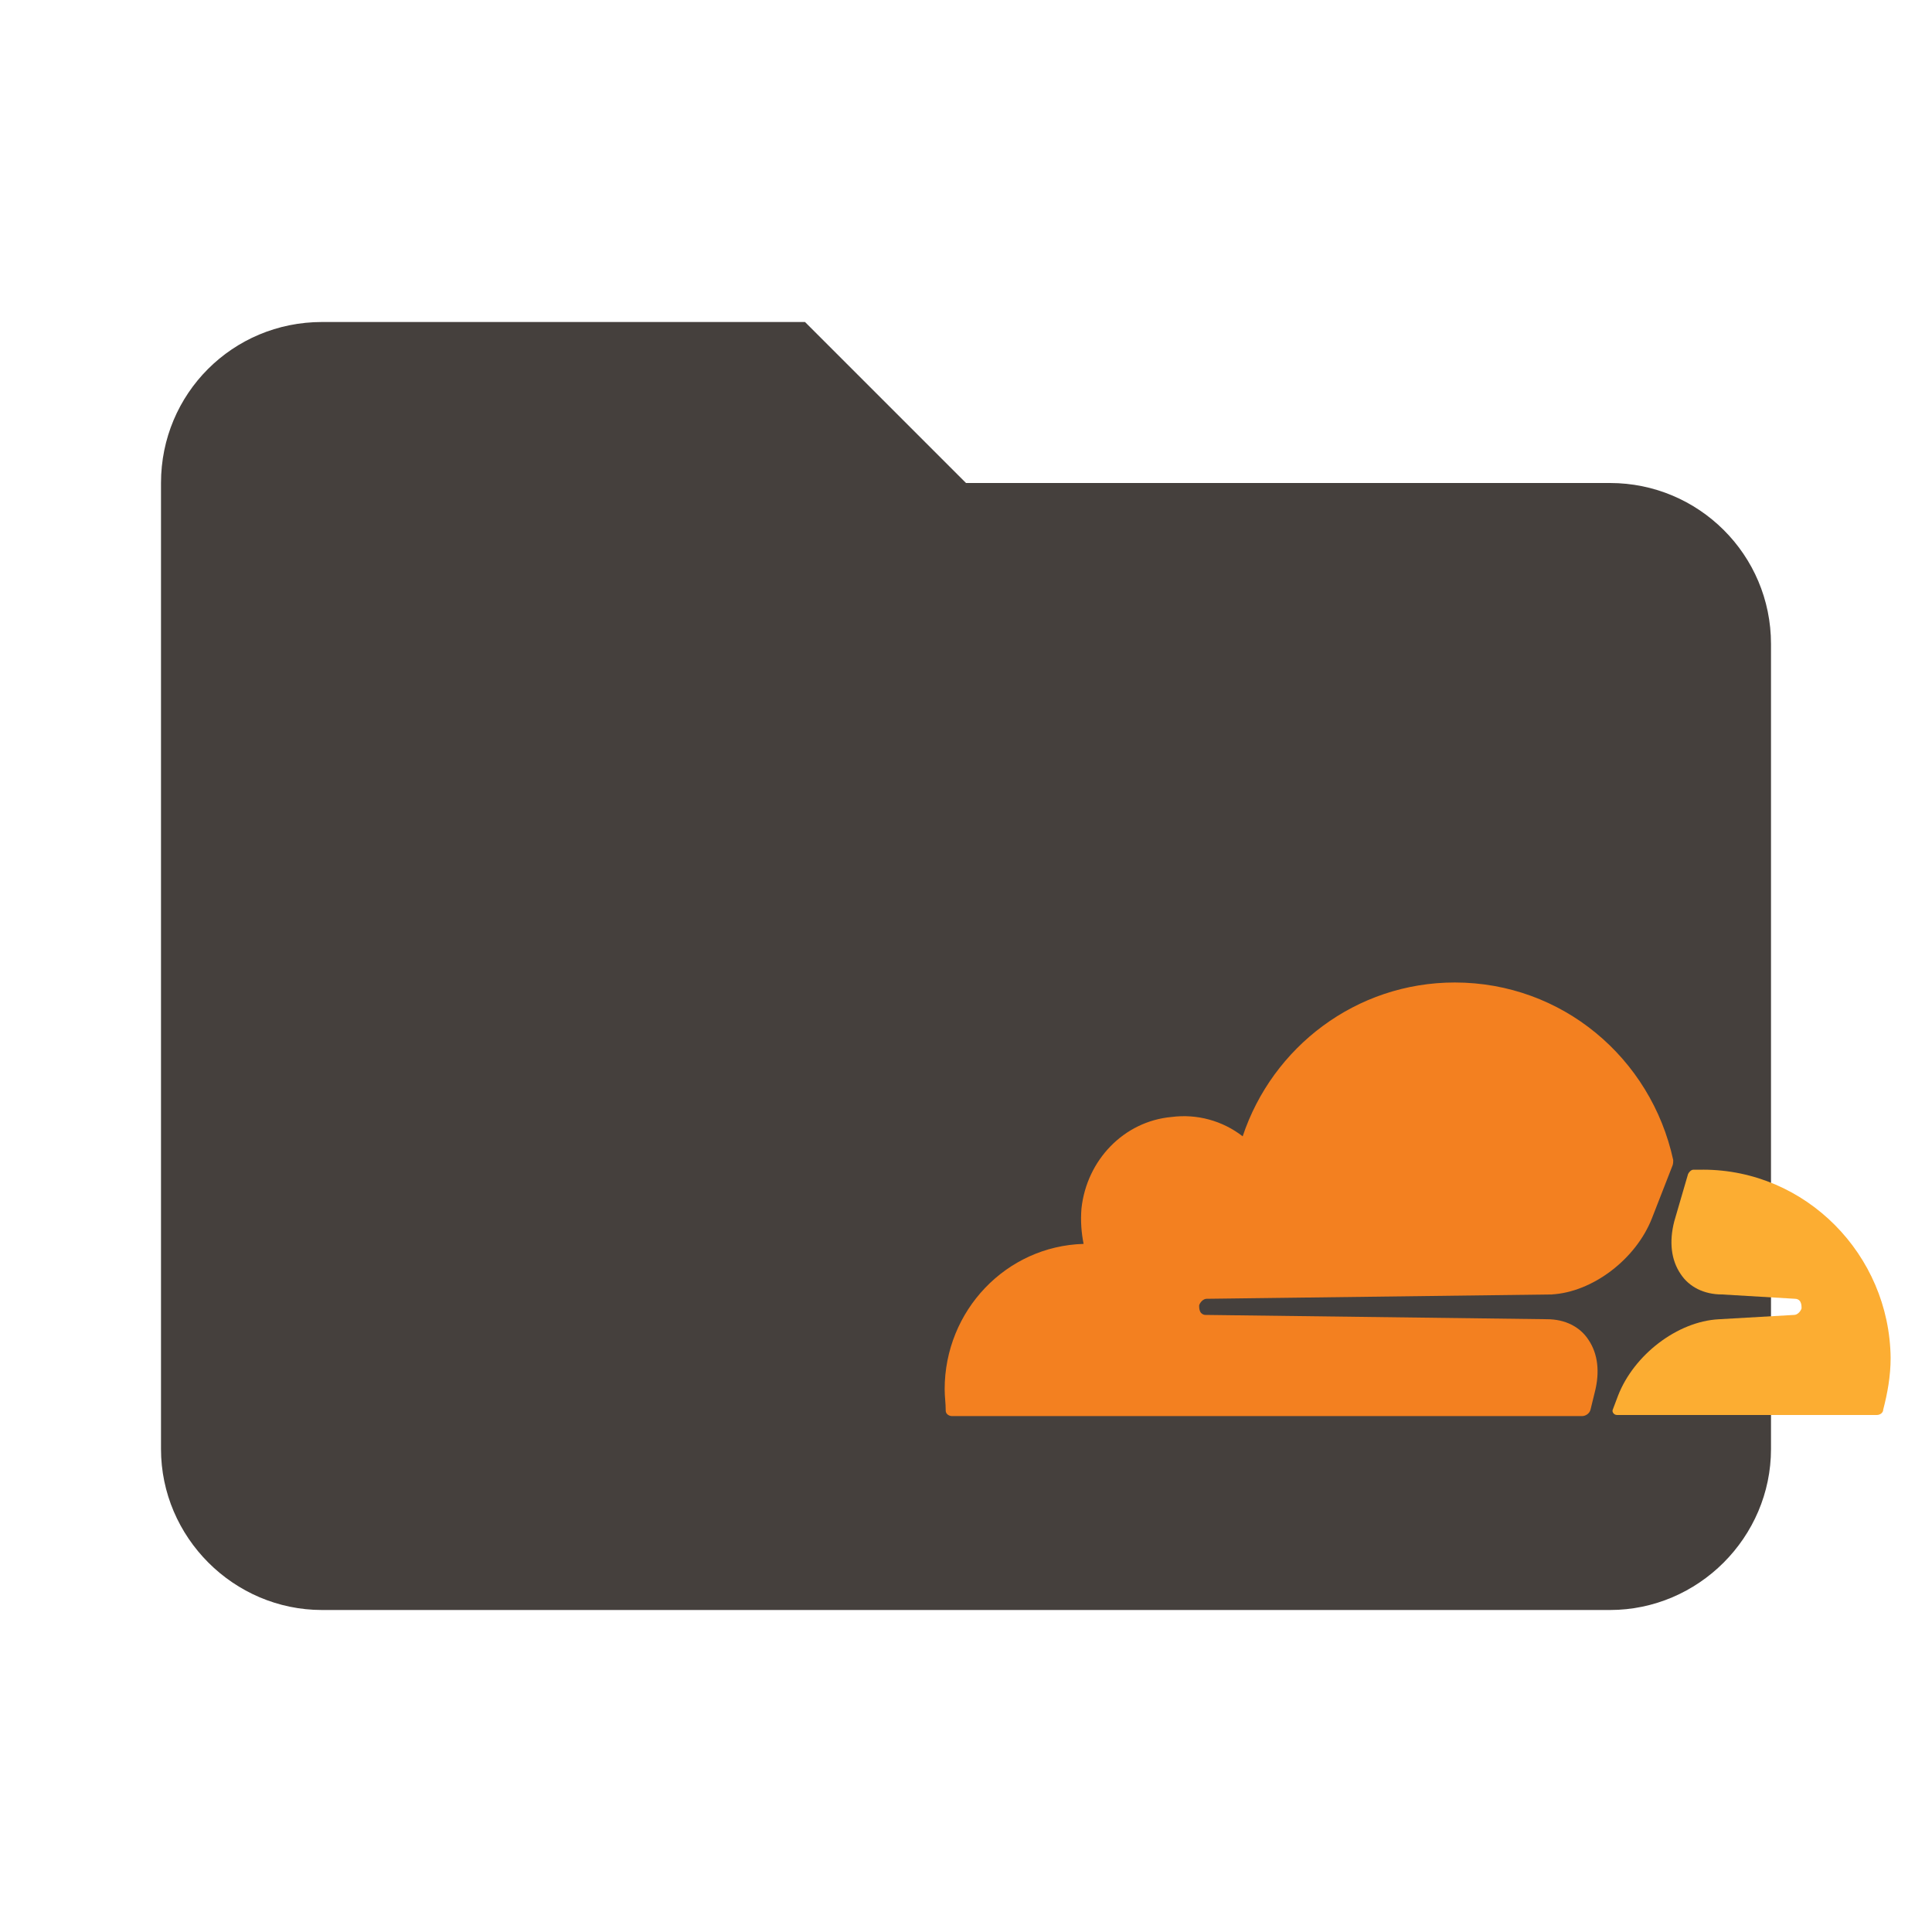
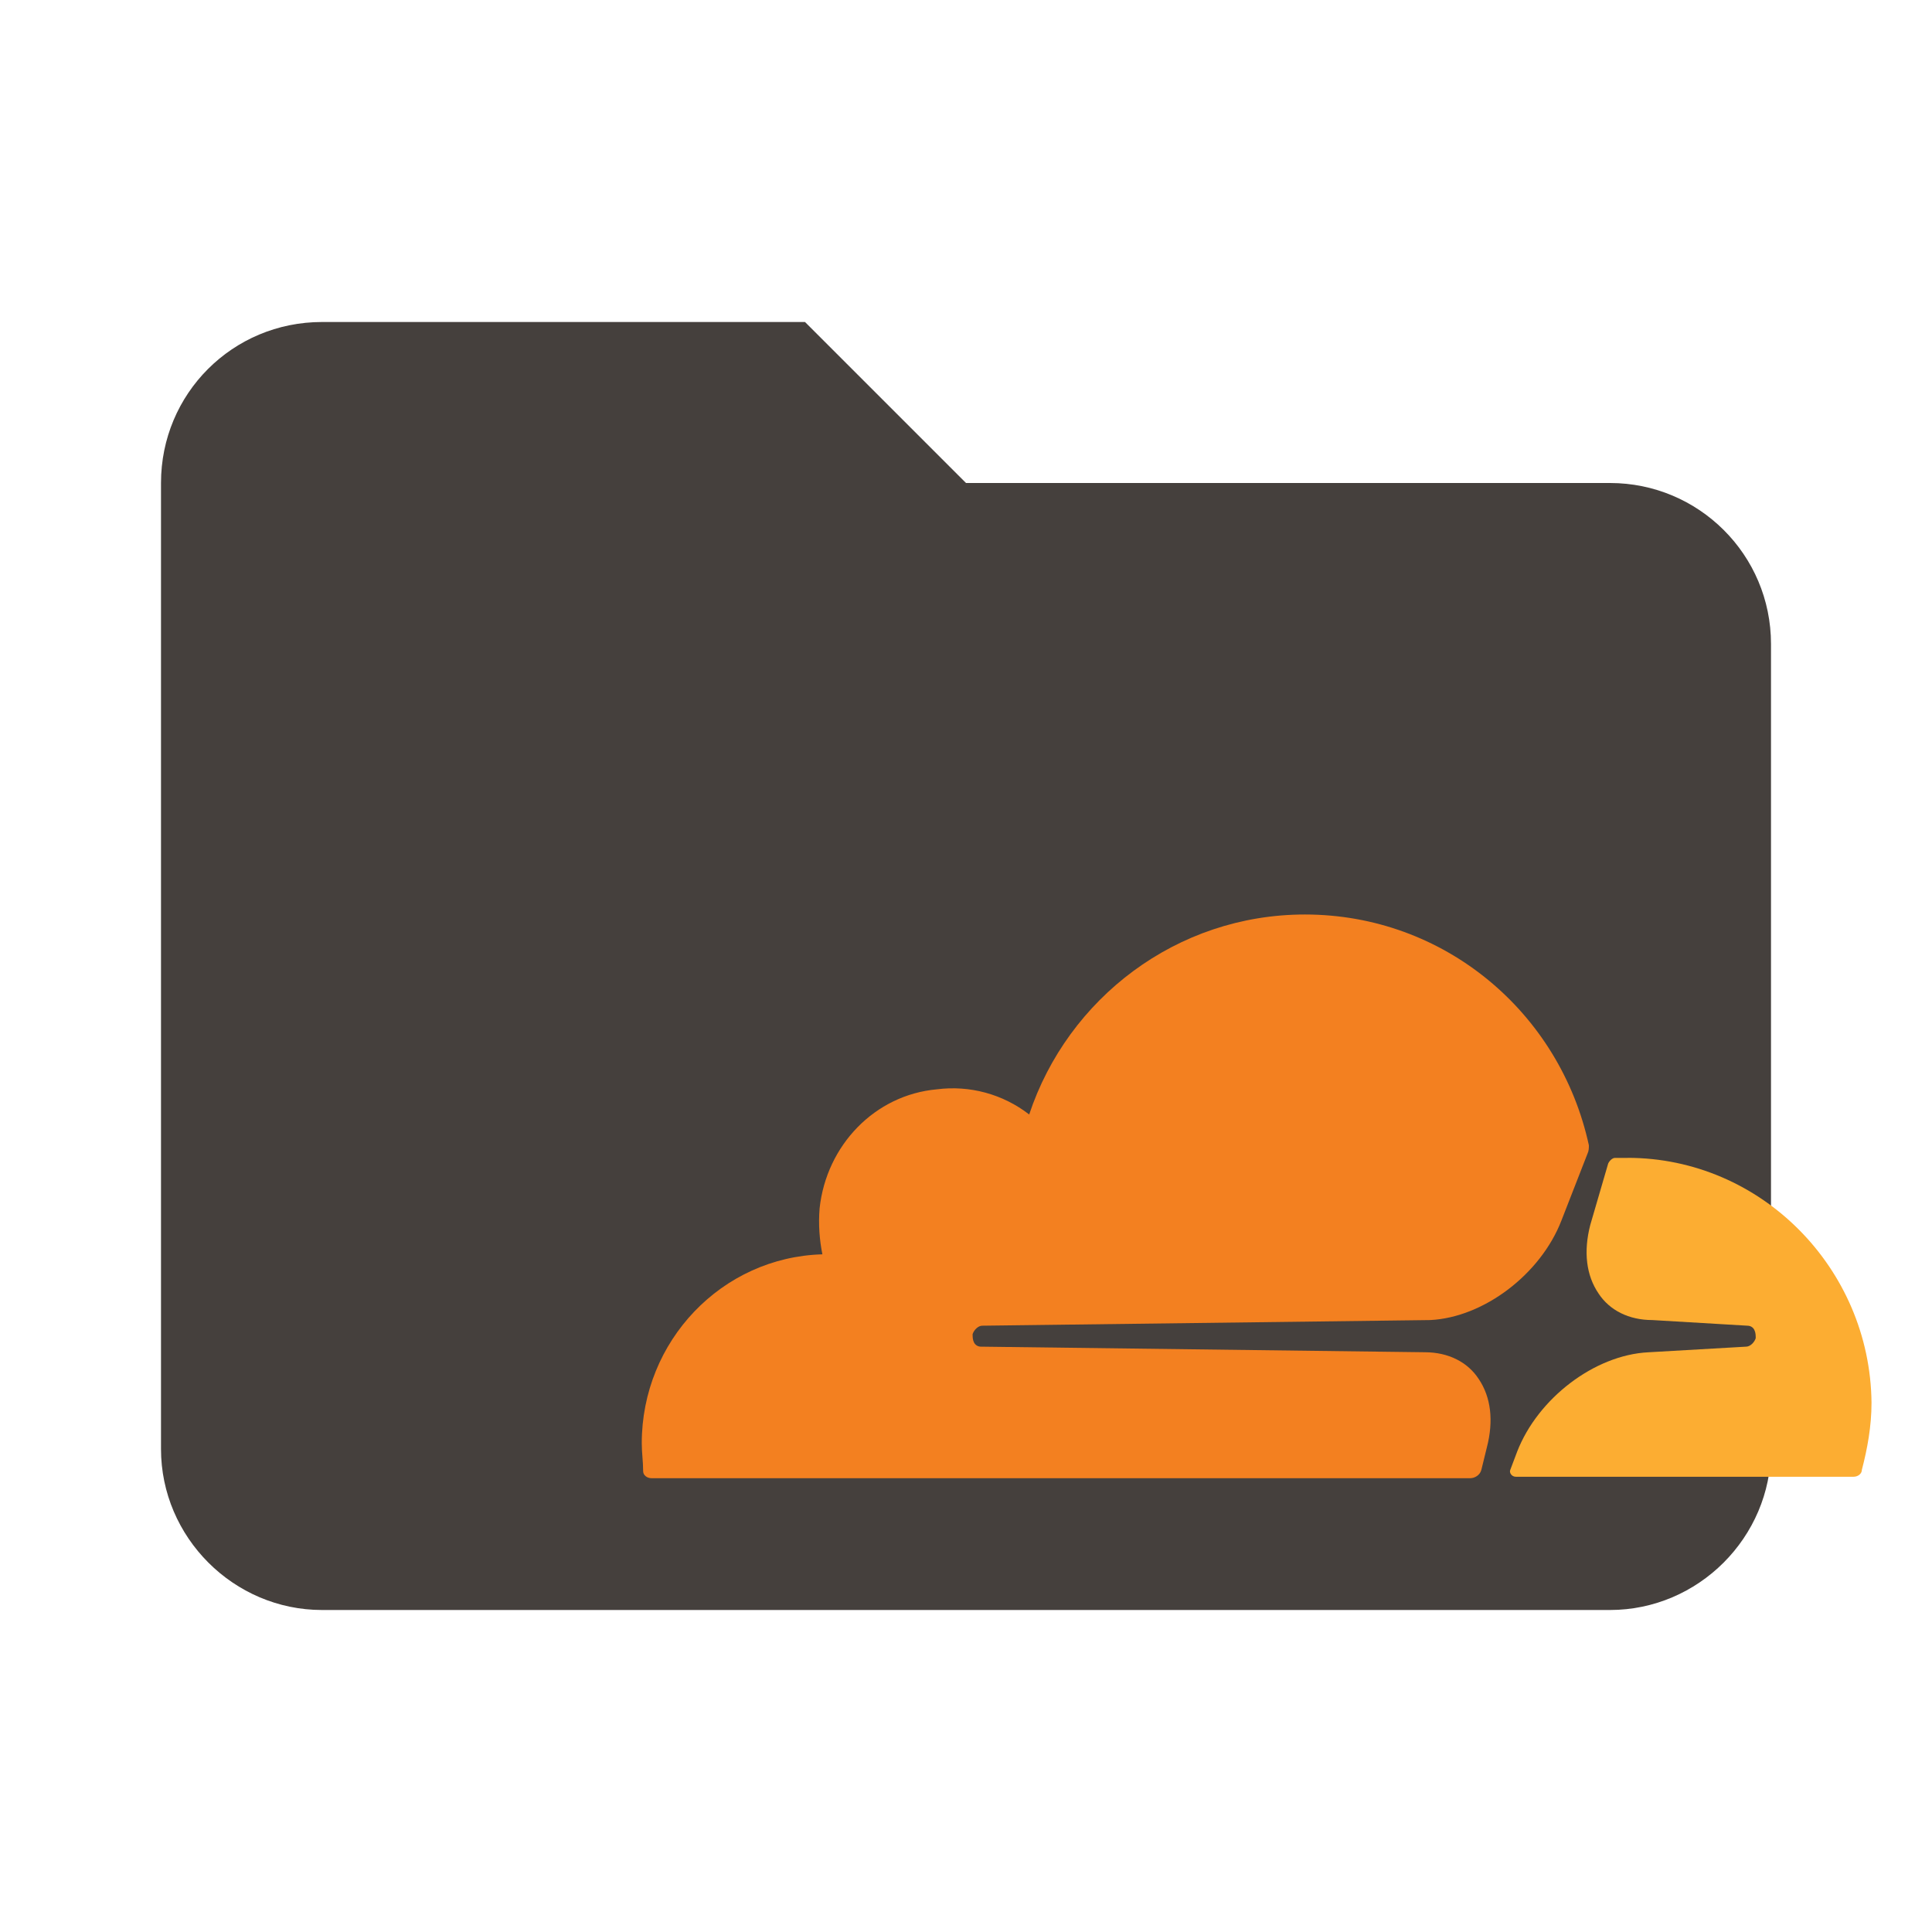
<svg xmlns="http://www.w3.org/2000/svg" clip-rule="evenodd" fill-rule="evenodd" stroke-linejoin="round" stroke-miterlimit="1.414" version="1.1" viewBox="0 0 24 24" xml:space="preserve">
  <path d="m10 4h-6c-1.11 0-2 0.89-2 2v12c0 1.097 0.903 2 2 2h16c1.097 0 2-0.903 2-2v-10c0-1.11-0.9-2-2-2h-8l-2-2z" fill="#45403d" fill-rule="nonzero" />
-   <g transform="matrix(0.48963 0 0 0.48963 11.7349 8.7774)">
+   <g transform="matrix(0.636519 0 0 0.636519 7.9722 6.9046)">
    <path d="M16.493 17.4c.135-.52.08-.983-.161-1.338-.215-.328-.592-.519-1.05-.519l-8.663-.109a.148.148 0 01-.135-.082c-.027-.054-.027-.109-.027-.163.027-.082.108-.164.189-.164l8.744-.11c1.05-.054 2.153-.9 2.556-1.937l.511-1.31c.027-.055.027-.11.027-.164C17.92 8.91 15.66 7 12.942 7c-2.503 0-4.628 1.638-5.381 3.903a2.432 2.432 0 00-1.803-.491c-1.21.109-2.153 1.092-2.287 2.32-.027.328 0 .628.054.9C1.56 13.688 0 15.326 0 17.319c0 .19.027.355.027.545 0 .082.08.137.161.137h15.983c.08 0 .188-.055.215-.164l.107-.437" fill="#F38020" />
    <path d="M19.238 11.75h-.242c-.054 0-.108.054-.135.109l-.35 1.2c-.134.52-.08.983.162 1.338.215.328.592.518 1.05.518l1.855.11c.054 0 .108.027.135.082.027.054.027.109.027.163-.027.082-.108.164-.188.164l-1.91.11c-1.05.054-2.153.9-2.557 1.937l-.134.355c-.027.055.026.137.107.137h6.592c.081 0 .162-.055.162-.137.107-.41.188-.846.188-1.31-.027-2.62-2.153-4.777-4.762-4.777" fill="#FCAD32" />
  </g>
</svg>
